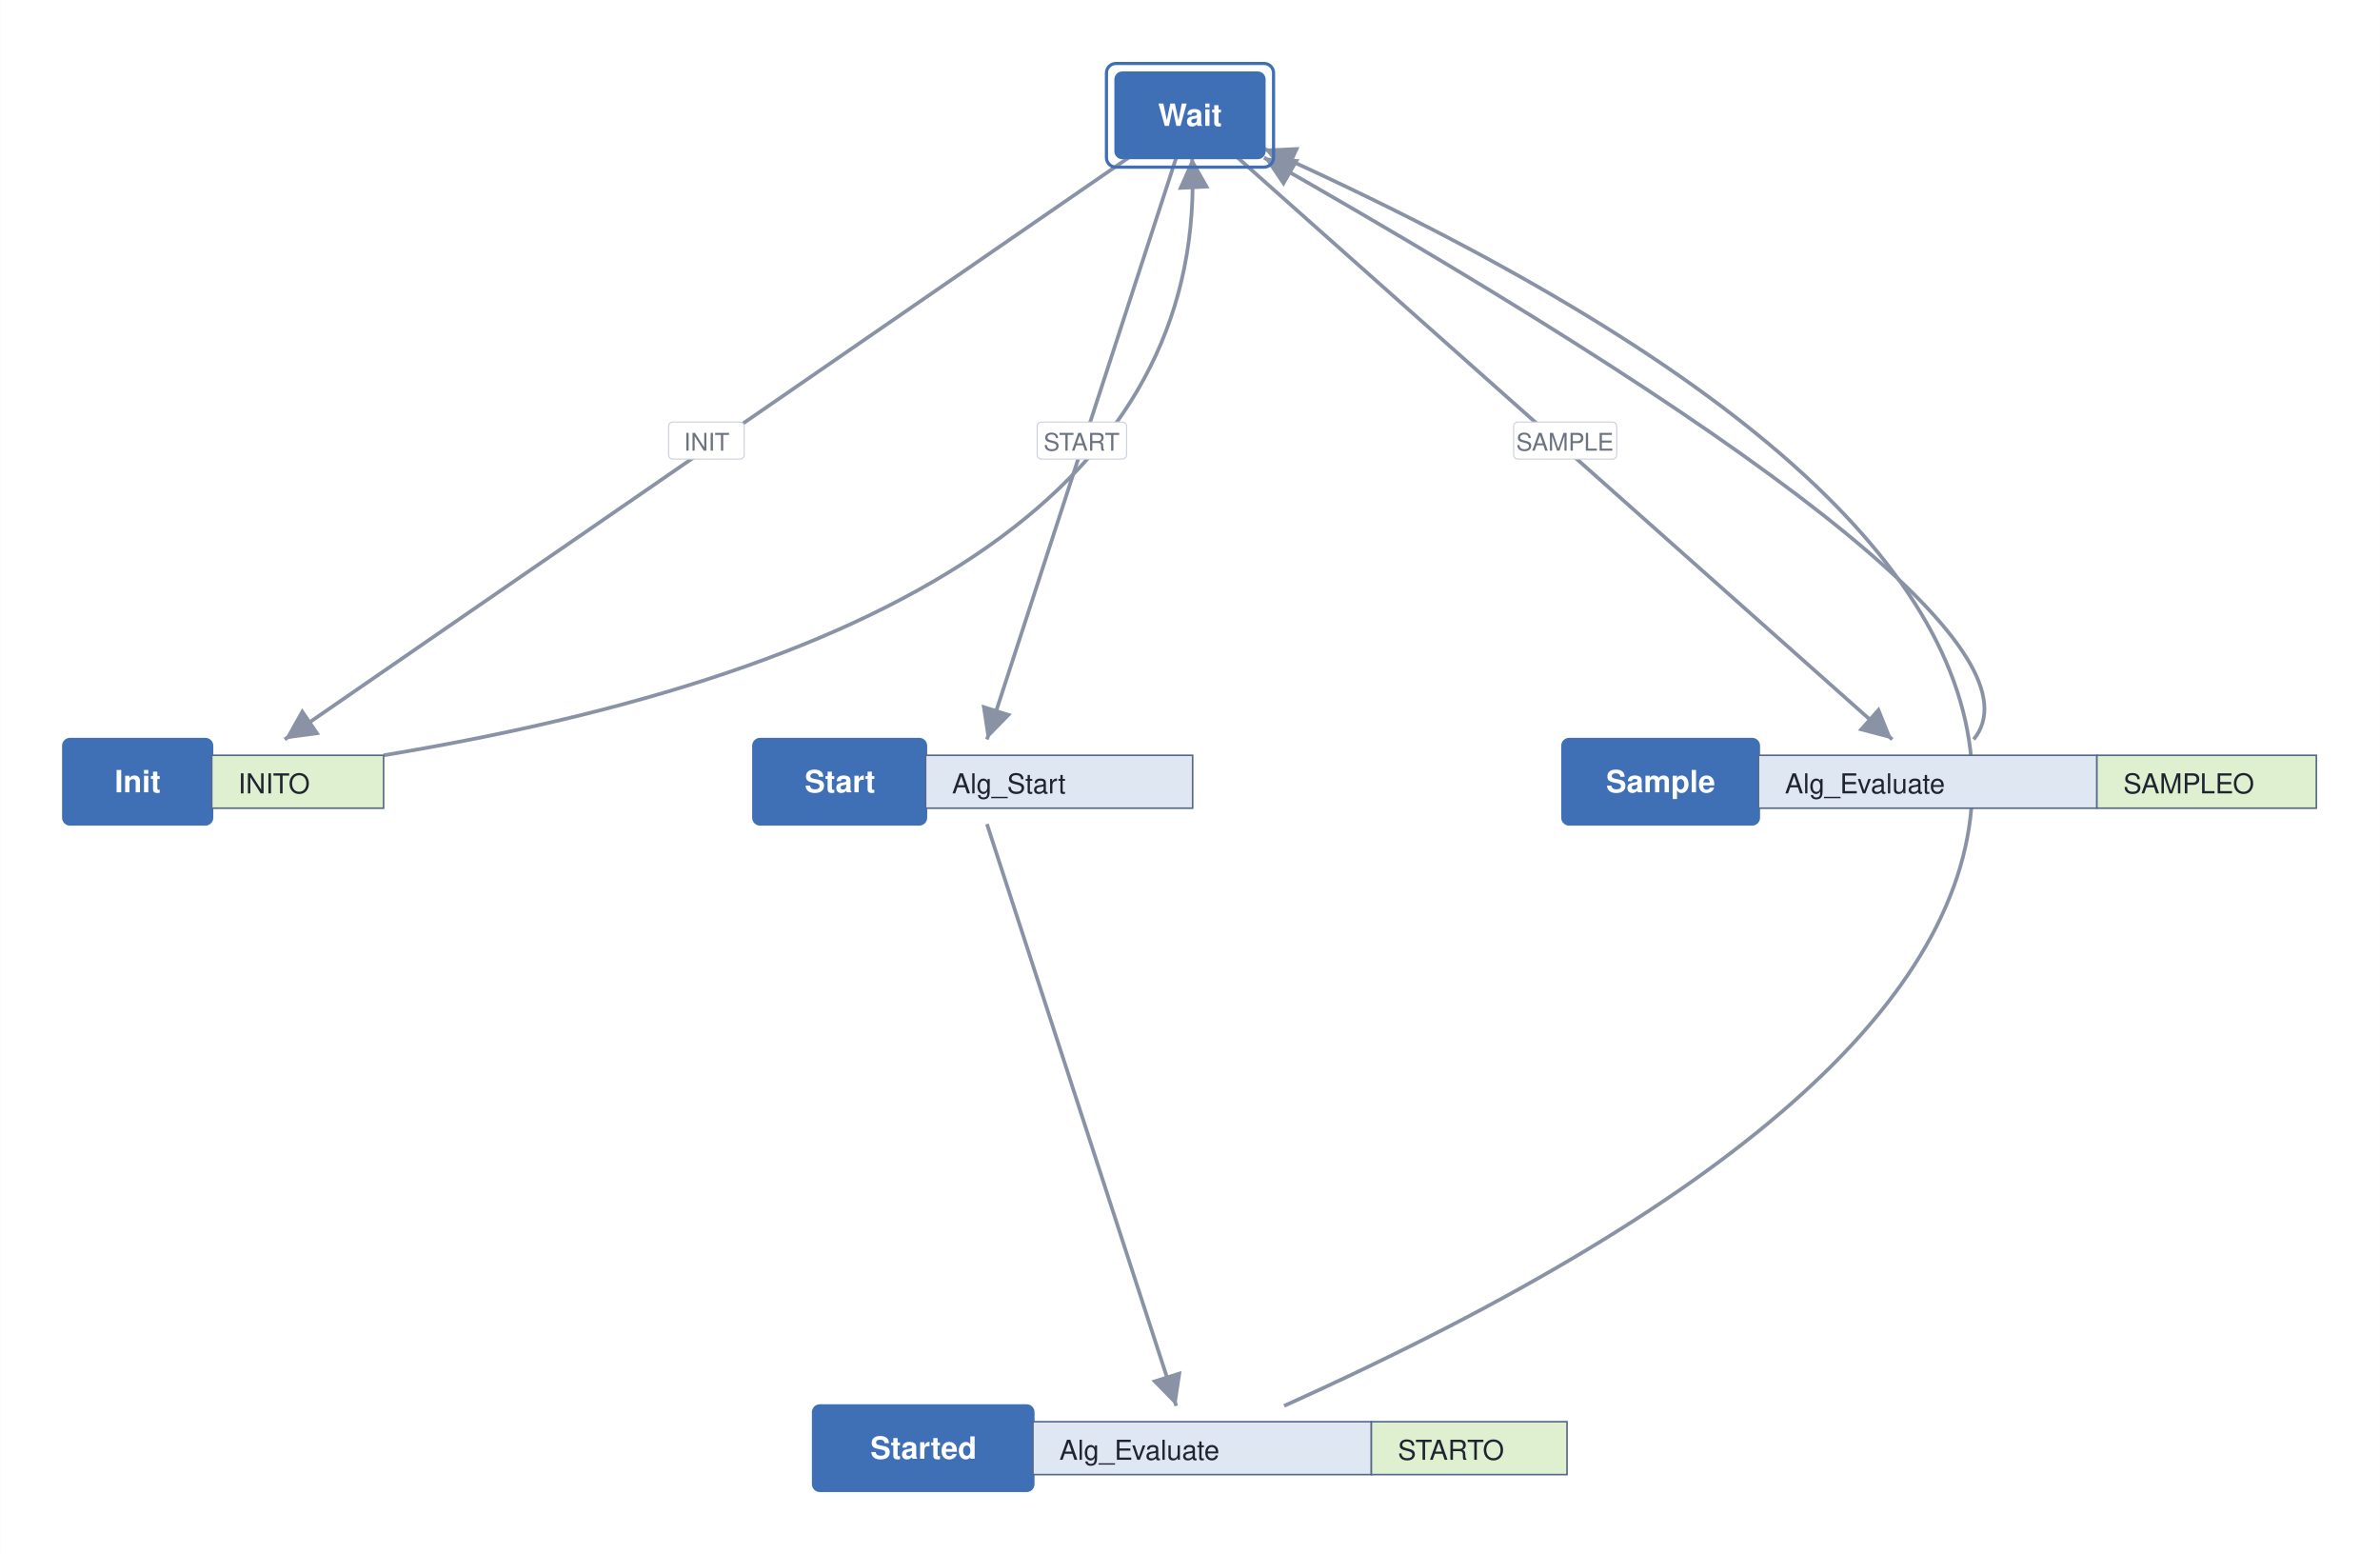
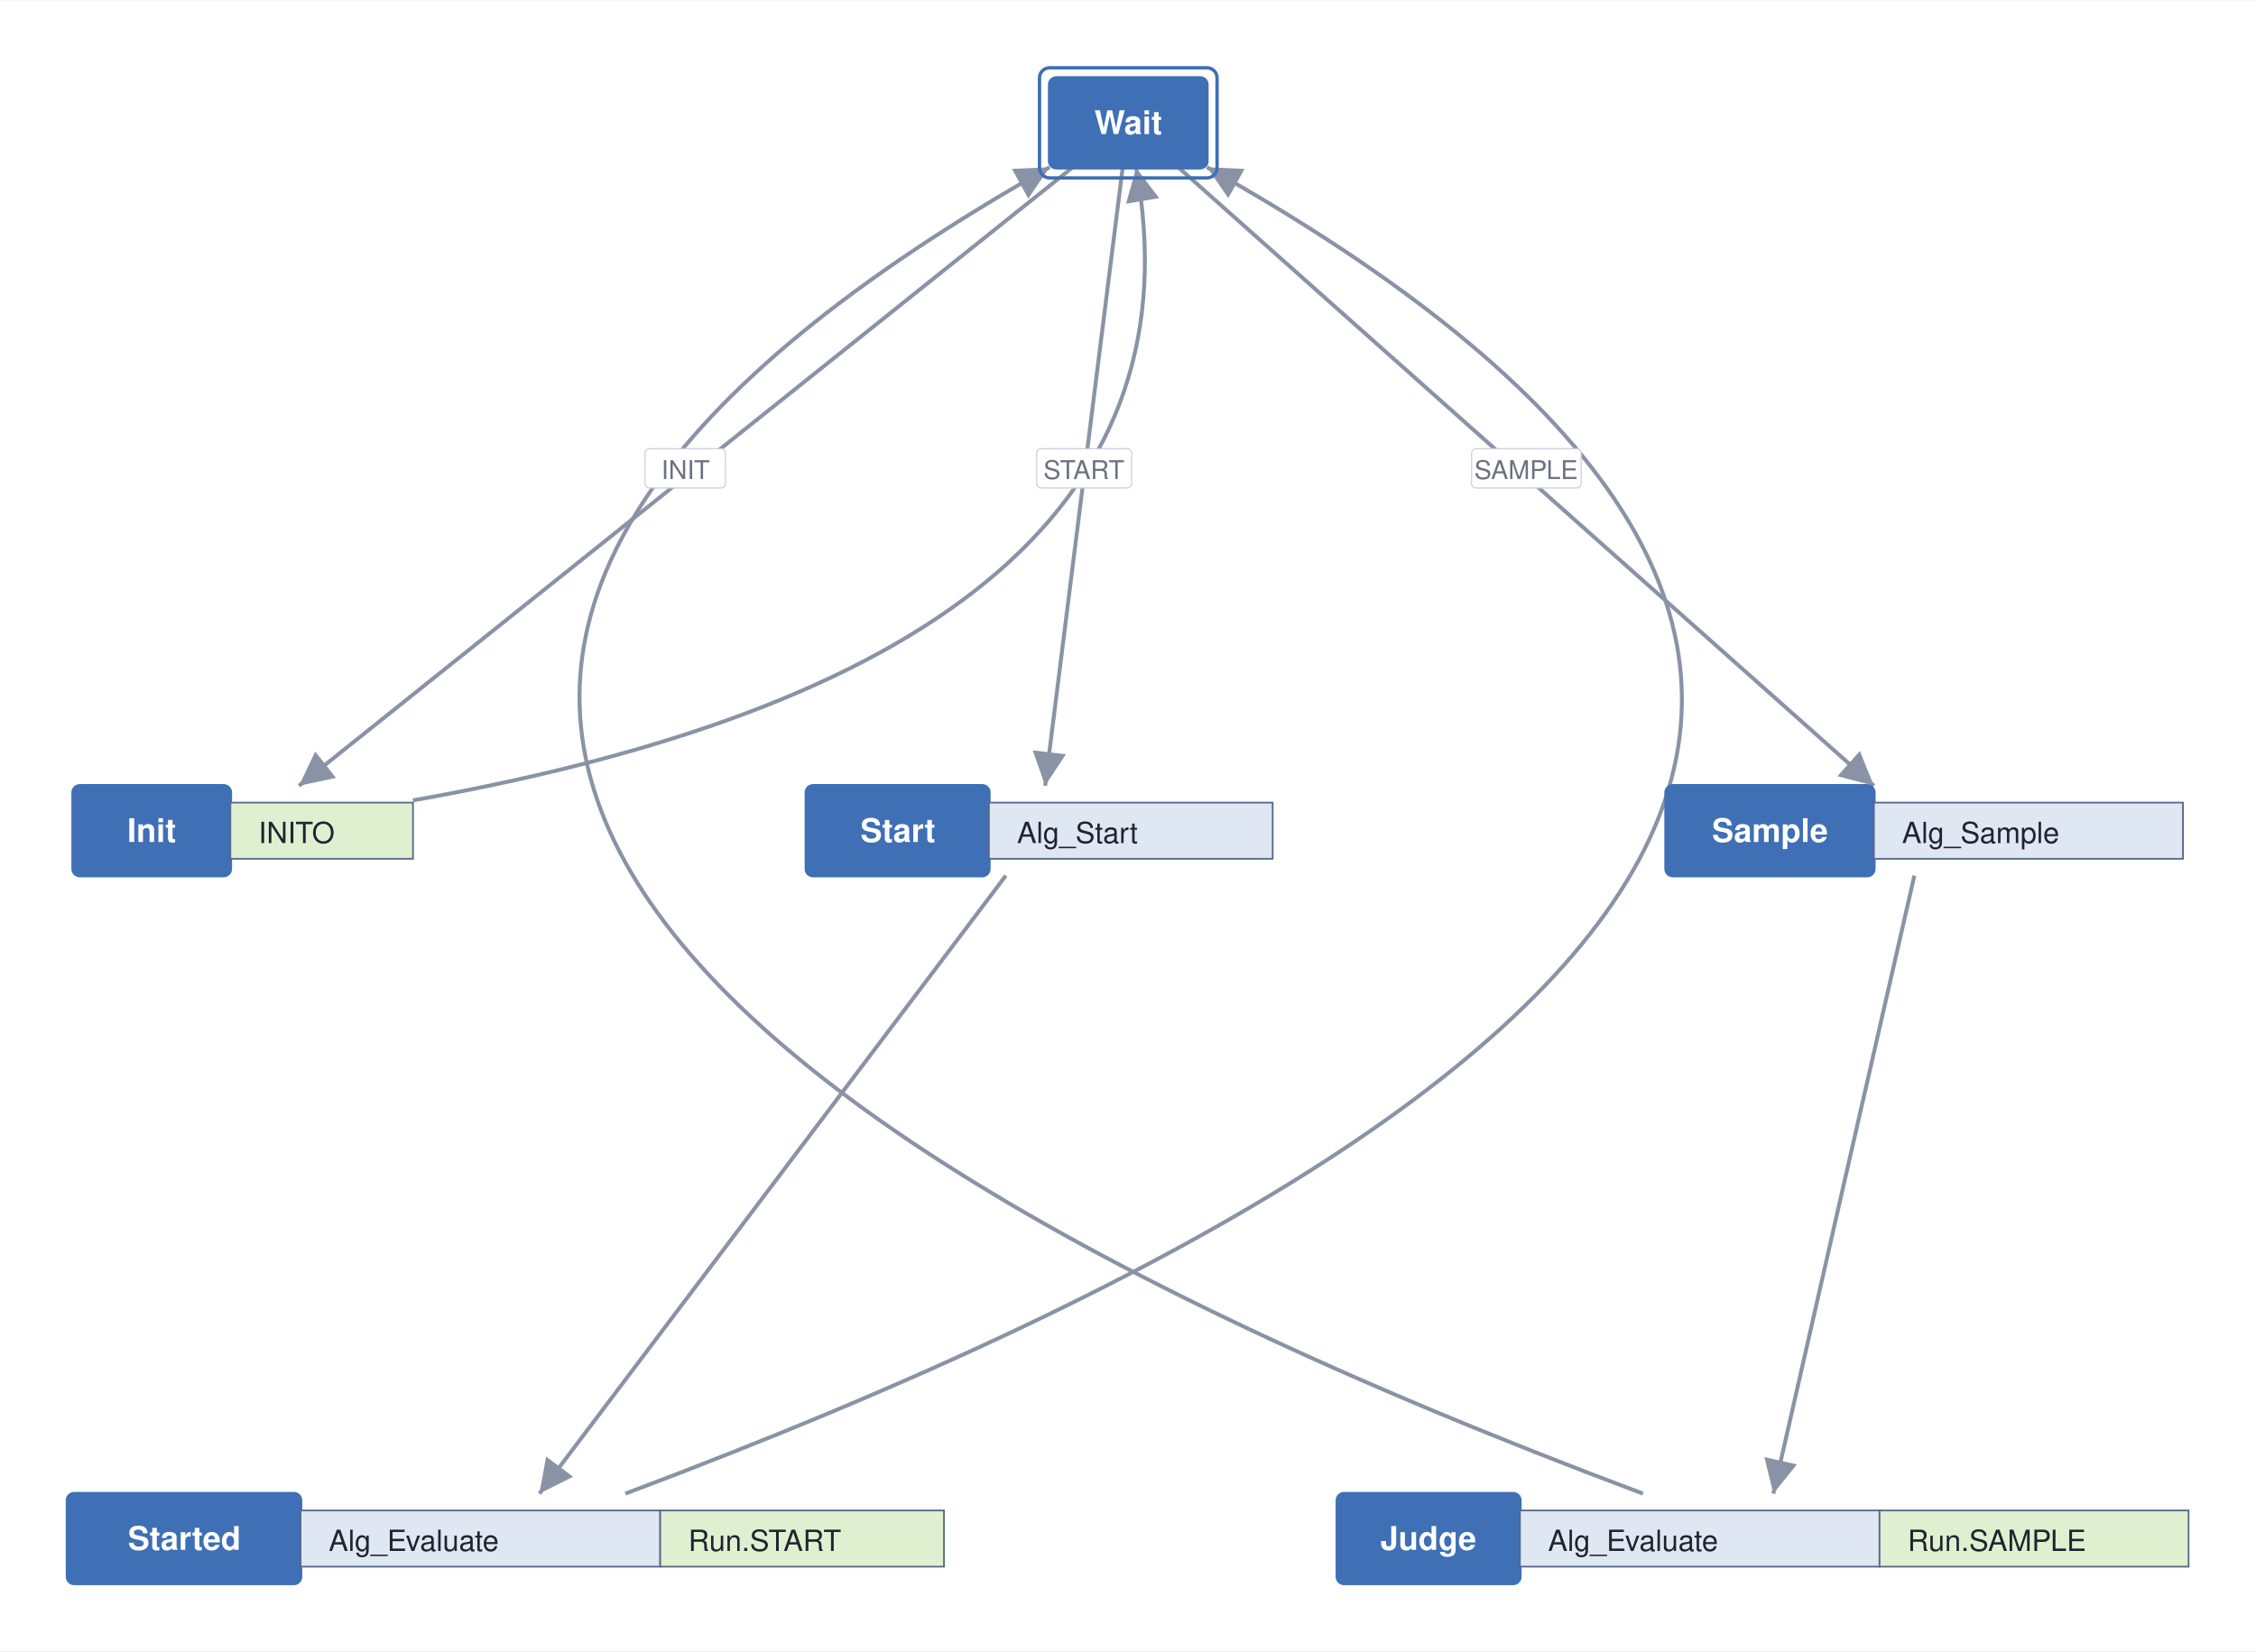
- <svg xmlns="http://www.w3.org/2000/svg" width="720" height="470" viewBox="-120 -138 4500 2938" font-family="Segoe UI, Helvetica, Arial, sans-serif">
-   <rect x="-120" y="-138" width="4500" height="2938" fill="#ffffff" />
-   <path d="M2014,160 Q1216,710 418,1260" fill="none" stroke="#8a93a6" stroke-width="7" />
-   <polygon points="418,1260 451,1201 485,1251" fill="#8a93a6" />
-   <path d="M605,1290 Q2176,1030 2134,160" fill="none" stroke="#8a93a6" stroke-width="7" />
-   <polygon points="2134,160 2167,218 2107,221" fill="#8a93a6" />
-   <path d="M2104,160 Q1925,710 1746,1260" fill="none" stroke="#8a93a6" stroke-width="7" />
-   <polygon points="1746,1260 1736,1194 1793,1212" fill="#8a93a6" />
-   <path d="M1746,1420 Q1925,1970 2104,2520" fill="none" stroke="#8a93a6" stroke-width="7" />
-   <polygon points="2104,2520 2057,2472 2114,2454" fill="#8a93a6" />
-   <path d="M2308,2520 Q4930,1340 2270,143" fill="none" stroke="#8a93a6" stroke-width="7" />
-   <polygon points="2270,143 2337,140 2312,195" fill="#8a93a6" />
-   <path d="M2220,160 Q2839,710 3458,1260" fill="none" stroke="#8a93a6" stroke-width="7" />
-   <polygon points="3458,1260 3393,1243 3433,1198" fill="#8a93a6" />
-   <path d="M3612,1260 Q3799,1030 2270,160" fill="none" stroke="#8a93a6" stroke-width="7" />
-   <polygon points="2270,160 2337,163 2307,215" fill="#8a93a6" />
-   <rect x="1990" y="0" width="280" height="160" rx="12" fill="#3f6fb5" stroke="#3f6fb5" stroke-width="6" />
-   <rect x="1972" y="-18" width="316" height="196" rx="18" fill="none" stroke="#3f6fb5" stroke-width="6" />
-   <text x="2130" y="100" font-size="58" text-anchor="middle" fill="#ffffff" font-weight="bold">Wait</text>
-   <rect x="0" y="1260" width="280" height="160" rx="12" fill="#3f6fb5" stroke="#3f6fb5" stroke-width="6" />
-   <text x="140" y="1360" font-size="58" text-anchor="middle" fill="#ffffff" font-weight="bold">Init</text>
-   <rect x="280" y="1290" width="325" height="100" rx="0" fill="#dff0d0" stroke="#56688a" stroke-width="3" />
-   <text x="330" y="1362" font-size="52" text-anchor="start" fill="#1f2430">INITO</text>
-   <rect x="1305" y="1260" width="325" height="160" rx="12" fill="#3f6fb5" stroke="#3f6fb5" stroke-width="6" />
-   <text x="1468" y="1360" font-size="58" text-anchor="middle" fill="#ffffff" font-weight="bold">Start</text>
-   <rect x="1630" y="1290" width="505" height="100" rx="0" fill="#dfe7f3" stroke="#56688a" stroke-width="3" />
-   <text x="1680" y="1362" font-size="52" text-anchor="start" fill="#1f2430">Alg_Start</text>
-   <rect x="1418" y="2520" width="415" height="160" rx="12" fill="#3f6fb5" stroke="#3f6fb5" stroke-width="6" />
-   <text x="1626" y="2620" font-size="58" text-anchor="middle" fill="#ffffff" font-weight="bold">Started</text>
-   <rect x="1833" y="2550" width="640" height="100" rx="0" fill="#dfe7f3" stroke="#56688a" stroke-width="3" />
-   <text x="1883" y="2622" font-size="52" text-anchor="start" fill="#1f2430">Alg_Evaluate</text>
-   <rect x="2473" y="2550" width="370" height="100" rx="0" fill="#dff0d0" stroke="#56688a" stroke-width="3" />
-   <text x="2523" y="2622" font-size="52" text-anchor="start" fill="#1f2430">STARTO</text>
-   <rect x="2835" y="1260" width="370" height="160" rx="12" fill="#3f6fb5" stroke="#3f6fb5" stroke-width="6" />
-   <text x="3020" y="1360" font-size="58" text-anchor="middle" fill="#ffffff" font-weight="bold">Sample</text>
-   <rect x="3205" y="1290" width="640" height="100" rx="0" fill="#dfe7f3" stroke="#56688a" stroke-width="3" />
-   <text x="3255" y="1362" font-size="52" text-anchor="start" fill="#1f2430">Alg_Evaluate</text>
-   <rect x="3845" y="1290" width="415" height="100" rx="0" fill="#dff0d0" stroke="#56688a" stroke-width="3" />
-   <text x="3895" y="1362" font-size="52" text-anchor="start" fill="#1f2430">SAMPLEO</text>
-   <rect x="1144" y="660" width="143" height="70" rx="8" fill="#ffffff" stroke="#c9ced8" stroke-width="2" />
-   <text x="1216" y="714" font-size="46" text-anchor="middle" fill="#6b7280">INIT</text>
-   <rect x="1841" y="660" width="169" height="70" rx="8" fill="#ffffff" stroke="#c9ced8" stroke-width="2" />
-   <text x="1925" y="714" font-size="46" text-anchor="middle" fill="#6b7280">START</text>
-   <rect x="2742" y="660" width="195" height="70" rx="8" fill="#ffffff" stroke="#c9ced8" stroke-width="2" />
-   <text x="2839" y="714" font-size="46" text-anchor="middle" fill="#6b7280">SAMPLE</text>
+ <svg xmlns="http://www.w3.org/2000/svg" width="642" height="470" viewBox="-120 -138 4015 2938" font-family="Segoe UI, Helvetica, Arial, sans-serif">
+   <rect x="-120" y="-138" width="4015" height="2938" fill="#ffffff" />
+   <path d="M1788,160 Q1100,710 412,1260" fill="none" stroke="#8a93a6" stroke-width="7" />
+   <polygon points="412,1260 441,1199 478,1246" fill="#8a93a6" />
+   <path d="M615,1286 Q2060,1030 1902,160" fill="none" stroke="#8a93a6" stroke-width="7" />
+   <polygon points="1902,160 1943,214 1884,224" fill="#8a93a6" />
+   <path d="M1878,160 Q1809,710 1740,1260" fill="none" stroke="#8a93a6" stroke-width="7" />
+   <polygon points="1740,1260 1718,1197 1777,1204" fill="#8a93a6" />
+   <path d="M1670,1420 Q1255,1970 840,2520" fill="none" stroke="#8a93a6" stroke-width="7" />
+   <polygon points="840,2520 852,2454 900,2490" fill="#8a93a6" />
+   <path d="M993,2520 Q4134,1340 2028,159" fill="none" stroke="#8a93a6" stroke-width="7" />
+   <polygon points="2028,159 2095,162 2066,214" fill="#8a93a6" />
+   <path d="M1978,160 Q2596,710 3215,1260" fill="none" stroke="#8a93a6" stroke-width="7" />
+   <polygon points="3215,1260 3150,1243 3190,1198" fill="#8a93a6" />
+   <path d="M3287,1420 Q3161,1970 3036,2520" fill="none" stroke="#8a93a6" stroke-width="7" />
+   <polygon points="3036,2520 3020,2455 3078,2468" fill="#8a93a6" />
+   <path d="M2804,2520 Q-347,1340 1748,159" fill="none" stroke="#8a93a6" stroke-width="7" />
+   <polygon points="1748,159 1710,215 1681,162" fill="#8a93a6" />
+   <rect x="1748" y="0" width="280" height="160" rx="12" fill="#3f6fb5" stroke="#3f6fb5" stroke-width="6" />
+   <rect x="1730" y="-18" width="316" height="196" rx="18" fill="none" stroke="#3f6fb5" stroke-width="6" />
+   <text x="1888" y="100" font-size="58" text-anchor="middle" fill="#ffffff" font-weight="bold">Wait</text>
+   <rect x="10" y="1260" width="280" height="160" rx="12" fill="#3f6fb5" stroke="#3f6fb5" stroke-width="6" />
+   <text x="150" y="1360" font-size="58" text-anchor="middle" fill="#ffffff" font-weight="bold">Init</text>
+   <rect x="290" y="1290" width="325" height="100" rx="0" fill="#dff0d0" stroke="#56688a" stroke-width="3" />
+   <text x="340" y="1362" font-size="52" text-anchor="start" fill="#1f2430">INITO</text>
+   <rect x="1315" y="1260" width="325" height="160" rx="12" fill="#3f6fb5" stroke="#3f6fb5" stroke-width="6" />
+   <text x="1478" y="1360" font-size="58" text-anchor="middle" fill="#ffffff" font-weight="bold">Start</text>
+   <rect x="1640" y="1290" width="505" height="100" rx="0" fill="#dfe7f3" stroke="#56688a" stroke-width="3" />
+   <text x="1690" y="1362" font-size="52" text-anchor="start" fill="#1f2430">Alg_Start</text>
+   <rect x="0" y="2520" width="415" height="160" rx="12" fill="#3f6fb5" stroke="#3f6fb5" stroke-width="6" />
+   <text x="208" y="2620" font-size="58" text-anchor="middle" fill="#ffffff" font-weight="bold">Started</text>
+   <rect x="415" y="2550" width="640" height="100" rx="0" fill="#dfe7f3" stroke="#56688a" stroke-width="3" />
+   <text x="465" y="2622" font-size="52" text-anchor="start" fill="#1f2430">Alg_Evaluate</text>
+   <rect x="1055" y="2550" width="505" height="100" rx="0" fill="#dff0d0" stroke="#56688a" stroke-width="3" />
+   <text x="1105" y="2622" font-size="52" text-anchor="start" fill="#1f2430">Run.START</text>
+   <rect x="2845" y="1260" width="370" height="160" rx="12" fill="#3f6fb5" stroke="#3f6fb5" stroke-width="6" />
+   <text x="3030" y="1360" font-size="58" text-anchor="middle" fill="#ffffff" font-weight="bold">Sample</text>
+   <rect x="3215" y="1290" width="550" height="100" rx="0" fill="#dfe7f3" stroke="#56688a" stroke-width="3" />
+   <text x="3265" y="1362" font-size="52" text-anchor="start" fill="#1f2430">Alg_Sample</text>
+   <rect x="2260" y="2520" width="325" height="160" rx="12" fill="#3f6fb5" stroke="#3f6fb5" stroke-width="6" />
+   <text x="2422" y="2620" font-size="58" text-anchor="middle" fill="#ffffff" font-weight="bold">Judge</text>
+   <rect x="2585" y="2550" width="640" height="100" rx="0" fill="#dfe7f3" stroke="#56688a" stroke-width="3" />
+   <text x="2635" y="2622" font-size="52" text-anchor="start" fill="#1f2430">Alg_Evaluate</text>
+   <rect x="3225" y="2550" width="550" height="100" rx="0" fill="#dff0d0" stroke="#56688a" stroke-width="3" />
+   <text x="3275" y="2622" font-size="52" text-anchor="start" fill="#1f2430">Run.SAMPLE</text>
+   <rect x="1028" y="660" width="143" height="70" rx="8" fill="#ffffff" stroke="#c9ced8" stroke-width="2" />
+   <text x="1100" y="714" font-size="46" text-anchor="middle" fill="#6b7280">INIT</text>
+   <rect x="1725" y="660" width="169" height="70" rx="8" fill="#ffffff" stroke="#c9ced8" stroke-width="2" />
+   <text x="1809" y="714" font-size="46" text-anchor="middle" fill="#6b7280">START</text>
+   <rect x="2499" y="660" width="195" height="70" rx="8" fill="#ffffff" stroke="#c9ced8" stroke-width="2" />
+   <text x="2596" y="714" font-size="46" text-anchor="middle" fill="#6b7280">SAMPLE</text>
</svg>
